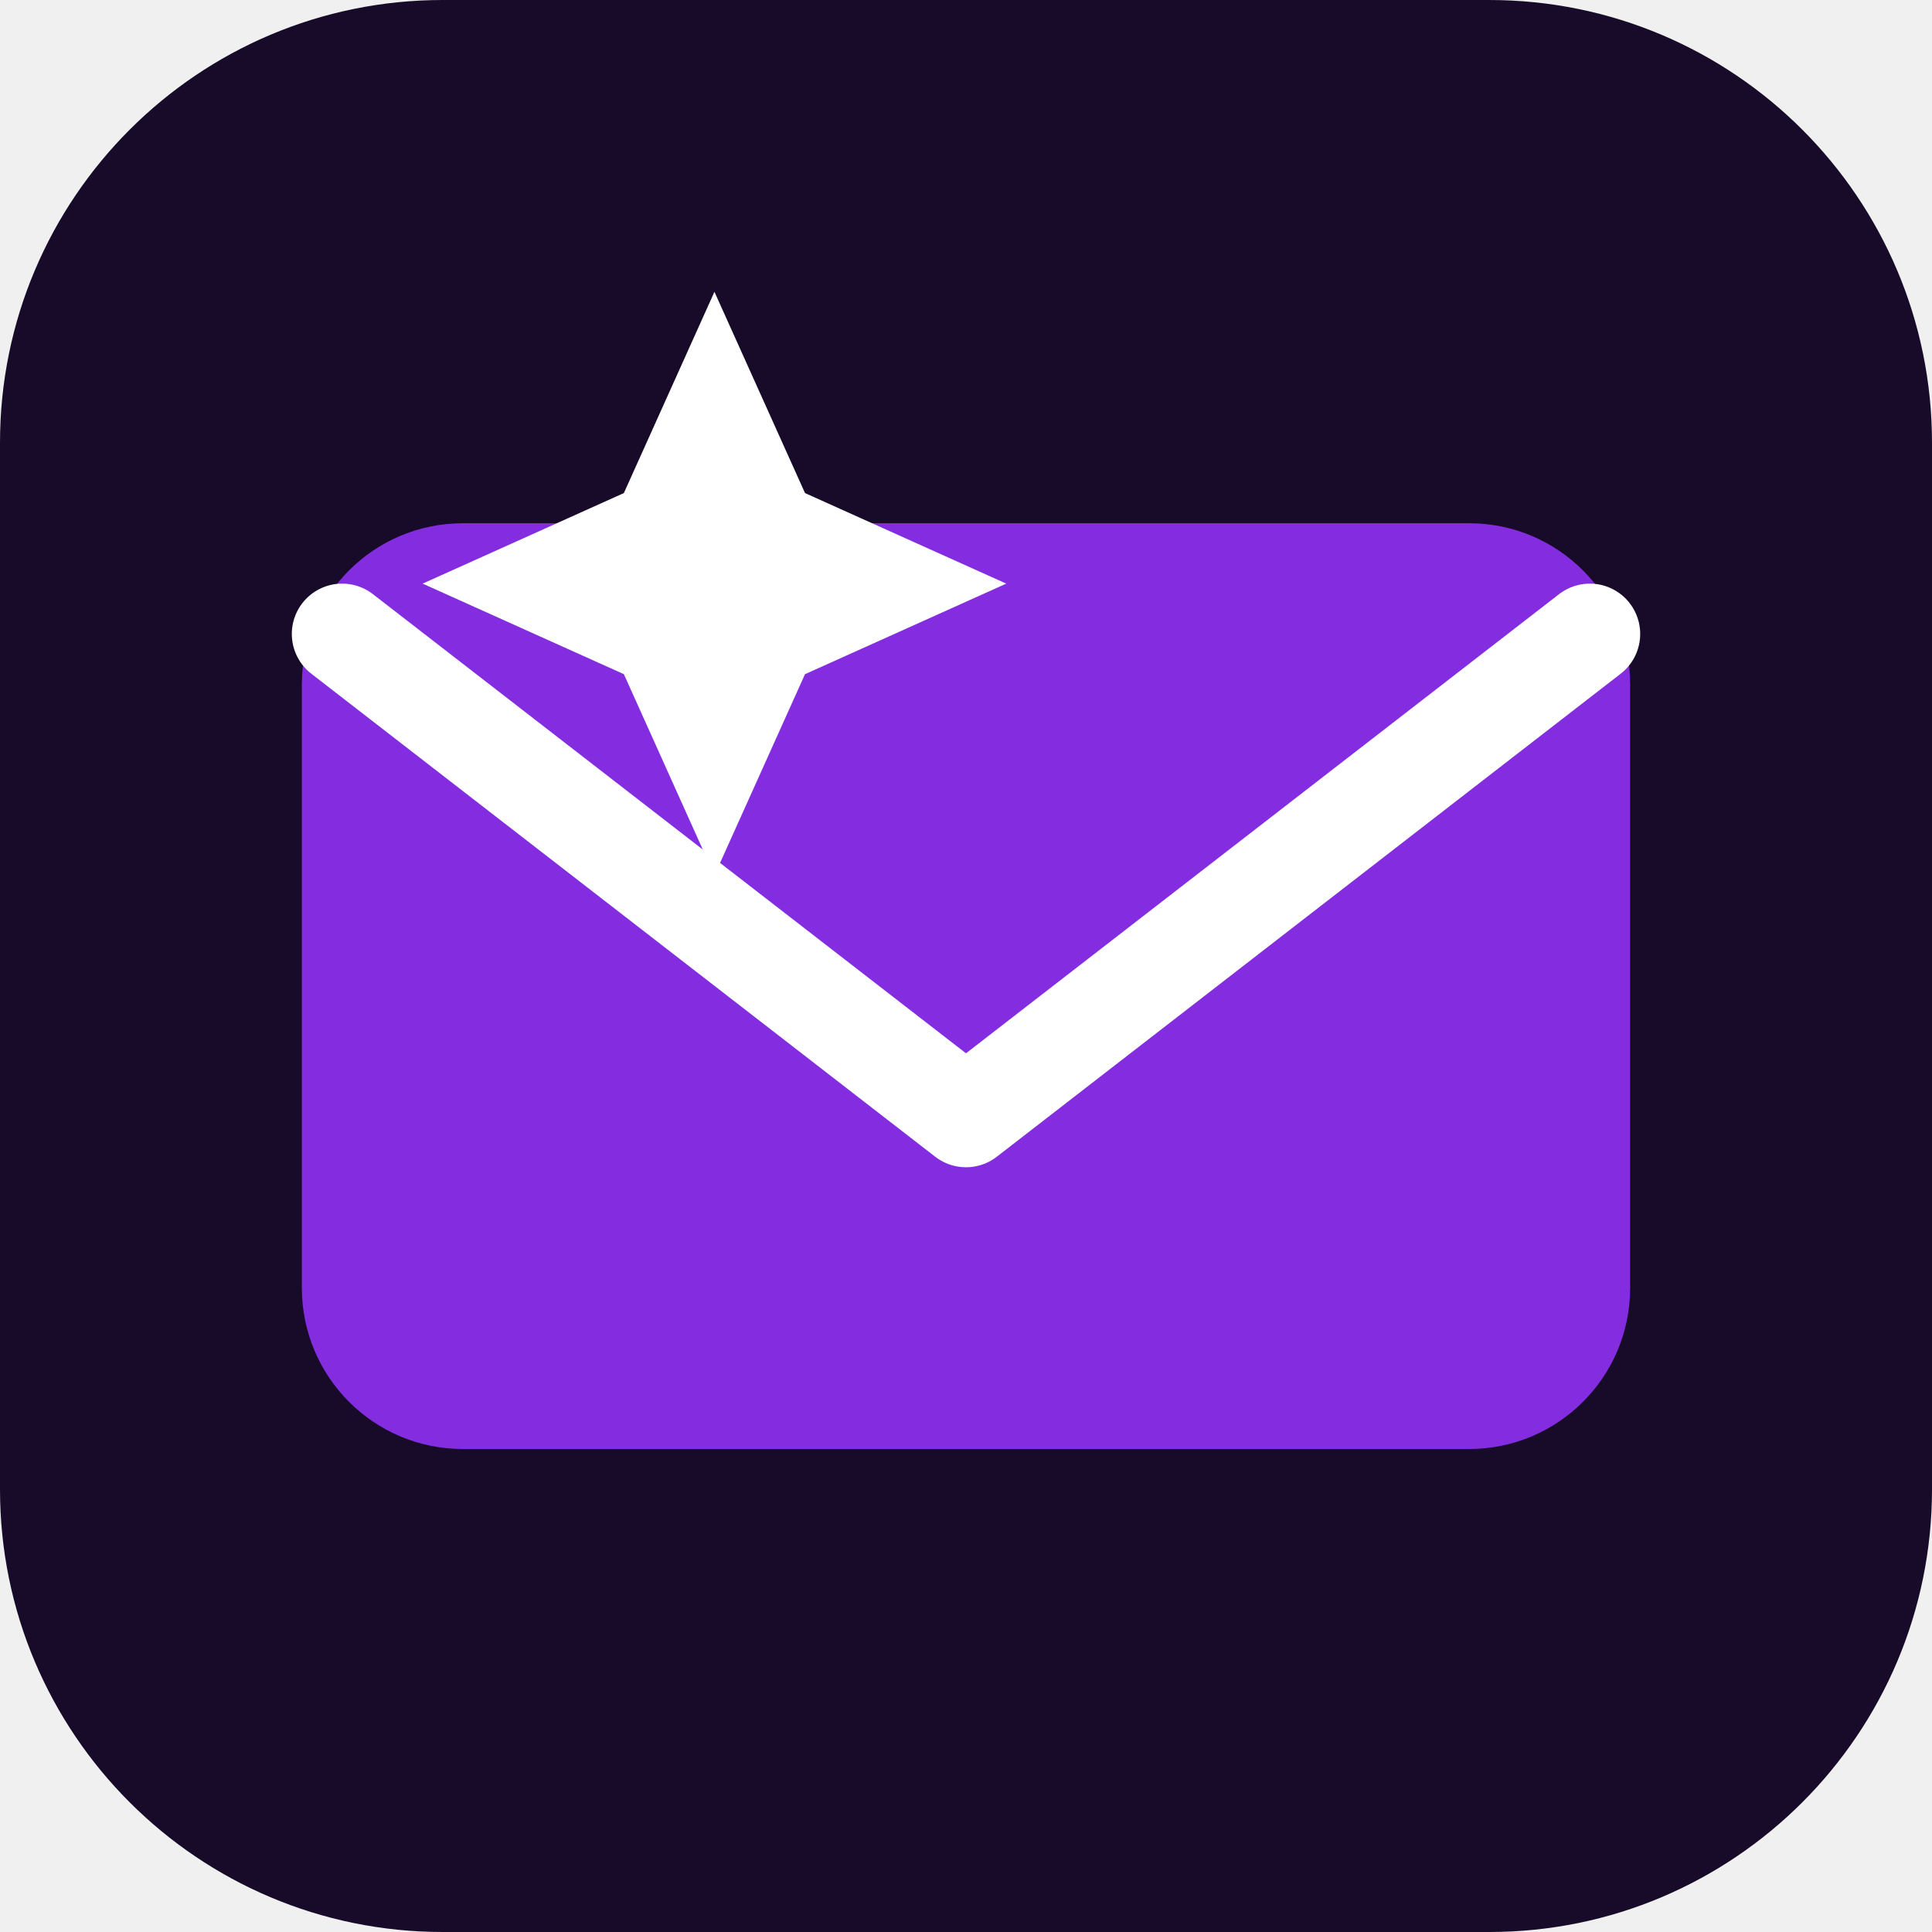
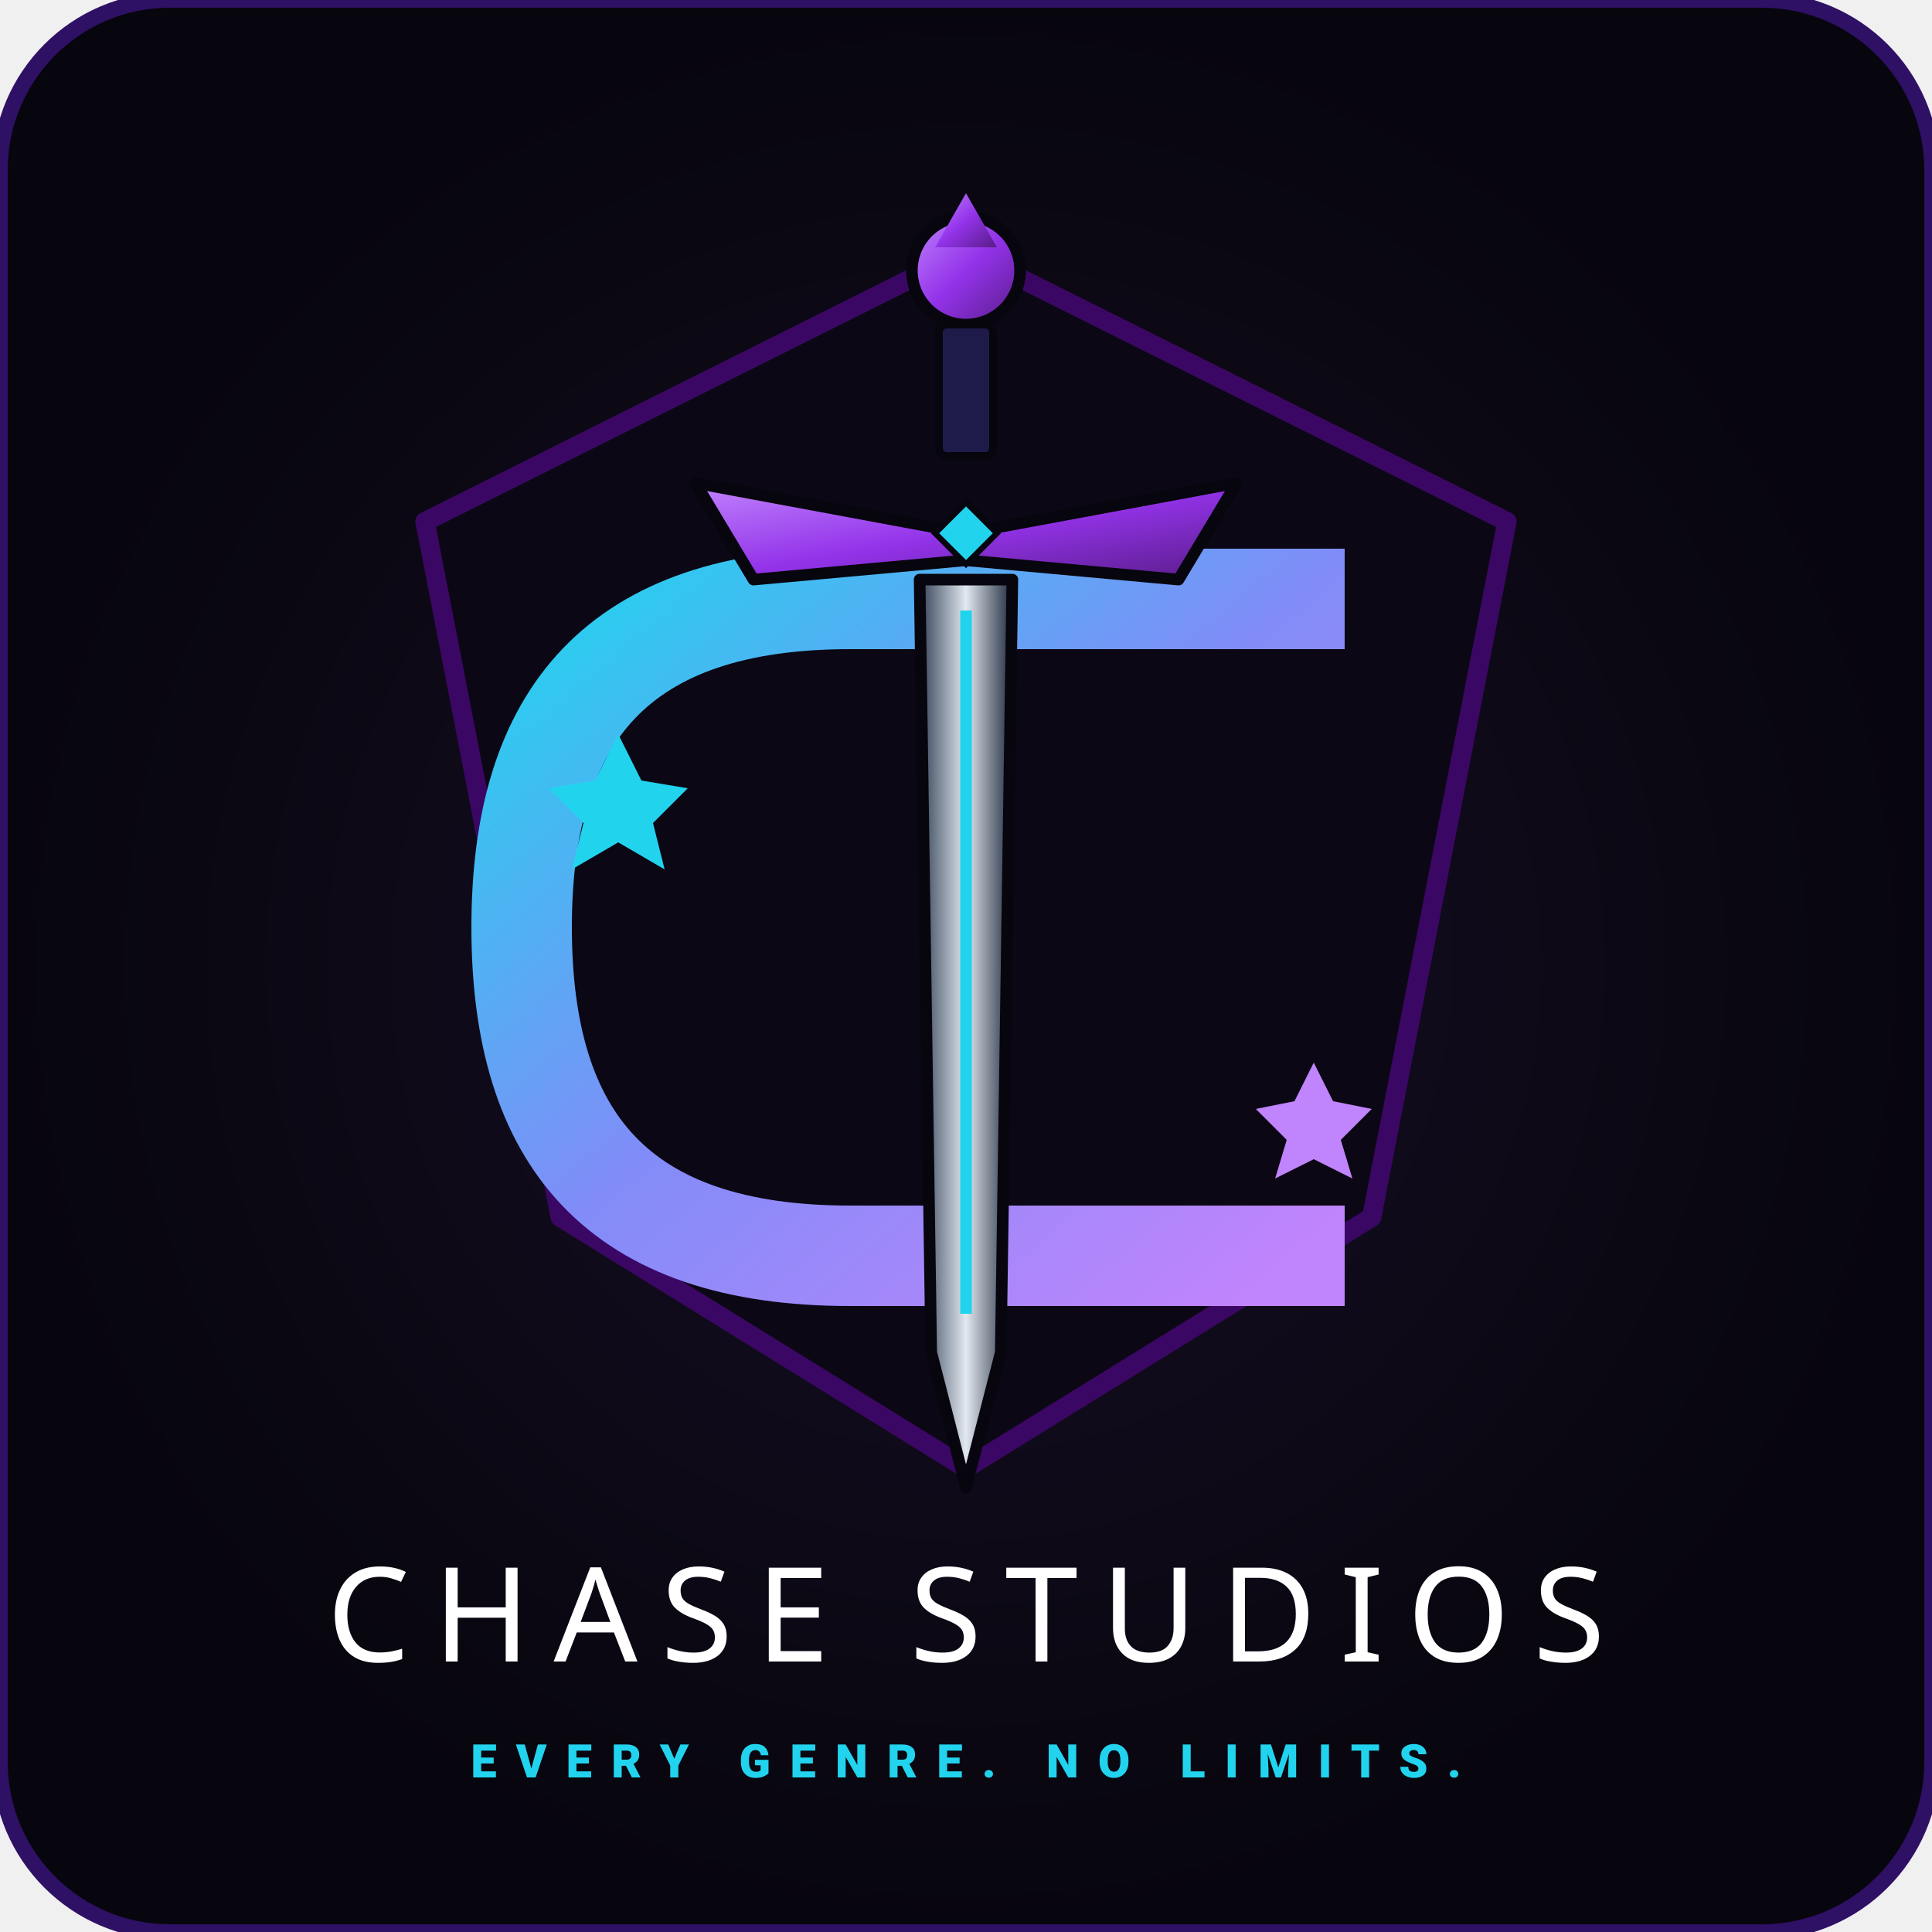
- <svg xmlns="http://www.w3.org/2000/svg" viewBox="0 0 192 192">
-   <rect width="192" height="192" rx="44" fill="#170b29" />
-   <rect x="30" y="52" width="132" height="92" rx="16" fill="#842de0" />
-   <path d="M34 63l62 48 62-48" fill="none" stroke="#fff" stroke-width="10" stroke-linecap="round" stroke-linejoin="round" />
-   <path d="M71 29l9 20 20 9-20 9-9 20-9-20-20-9 20-9z" fill="#fff" />
+ <svg xmlns="http://www.w3.org/2000/svg" viewBox="0 0 500 500" width="100%" height="100%">
+   <defs>
+     <radialGradient id="voidBg" cx="50%" cy="50%" r="50%">
+       <stop offset="0%" stop-color="#171026" />
+       <stop offset="100%" stop-color="#07050d" />
+     </radialGradient>
+     <linearGradient id="obsidianBlade" x1="0%" y1="0%" x2="100%" y2="0%">
+       <stop offset="0%" stop-color="#334155" />
+       <stop offset="50%" stop-color="#e2e8f0" />
+       <stop offset="100%" stop-color="#1e293b" />
+     </linearGradient>
+     <linearGradient id="purpleTrim" x1="0%" y1="0%" x2="100%" y2="100%">
+       <stop offset="0%" stop-color="#c084fc" />
+       <stop offset="50%" stop-color="#9333ea" />
+       <stop offset="100%" stop-color="#581c87" />
+     </linearGradient>
+     <linearGradient id="voidMana" x1="0%" y1="0%" x2="100%" y2="100%">
+       <stop offset="0%" stop-color="#22d3ee" />
+       <stop offset="50%" stop-color="#818cf8" />
+       <stop offset="100%" stop-color="#c084fc" />
+     </linearGradient>
+   </defs>
+   <rect width="500" height="500" rx="44" fill="url(#voidBg)" stroke="#2e1065" stroke-width="4" />
+   <g transform="translate(0, -10)">
+     <polygon points="250,75 390,145 355,325 250,390 145,325 110,145" fill="#0b0714" stroke="#3b0764" stroke-width="5" stroke-linejoin="round" />
+     <path d="M 335 165 L 220 165 C 160 165 135 195 135 250 C 135 305 160 335 220 335 L 335 335" fill="none" stroke="url(#voidMana)" stroke-width="26" stroke-linecap="square" />
+     <circle cx="250" cy="80" r="14" fill="url(#purpleTrim)" stroke="#07050d" stroke-width="3" />
+     <polygon points="250,60 258,74 242,74" fill="url(#purpleTrim)" />
+     <rect x="243" y="94" width="14" height="34" rx="2" fill="#1e1b4b" stroke="#07050d" stroke-width="2" />
+     <polygon points="180,135 250,148 320,135 305,160 250,155 195,160" fill="url(#purpleTrim)" stroke="#07050d" stroke-width="3" stroke-linejoin="round" />
+     <polygon points="250,140 258,148 250,156 242,148" fill="#22d3ee" stroke="#07050d" stroke-width="1.5" />
+     <polygon points="238,160 262,160 259,360 250,395 241,360" fill="url(#obsidianBlade)" stroke="#07050d" stroke-width="3" stroke-linejoin="round" />
+     <line x1="250" y1="168" x2="250" y2="350" stroke="#22d3ee" stroke-width="3" />
+     <polygon points="160,200 166,212 178,214 169,223 172,235 160,228 148,235 151,223 142,214 154,212" fill="#22d3ee" />
+     <polygon points="340,285 345,295 355,297 347,305 350,315 340,310 330,315 333,305 325,297 335,295" fill="#c084fc" />
+   </g>
+   <text x="50%" y="430" text-anchor="middle" fill="#ffffff" font-family="'Impact', 'Arial Black', sans-serif" font-size="34" letter-spacing="6">CHASE STUDIOS</text>
+   <text x="50%" y="460" text-anchor="middle" fill="#22d3ee" font-family="'Segoe UI', Roboto, sans-serif" font-weight="900" font-size="12" letter-spacing="5">EVERY GENRE. NO LIMITS.</text>
</svg>
